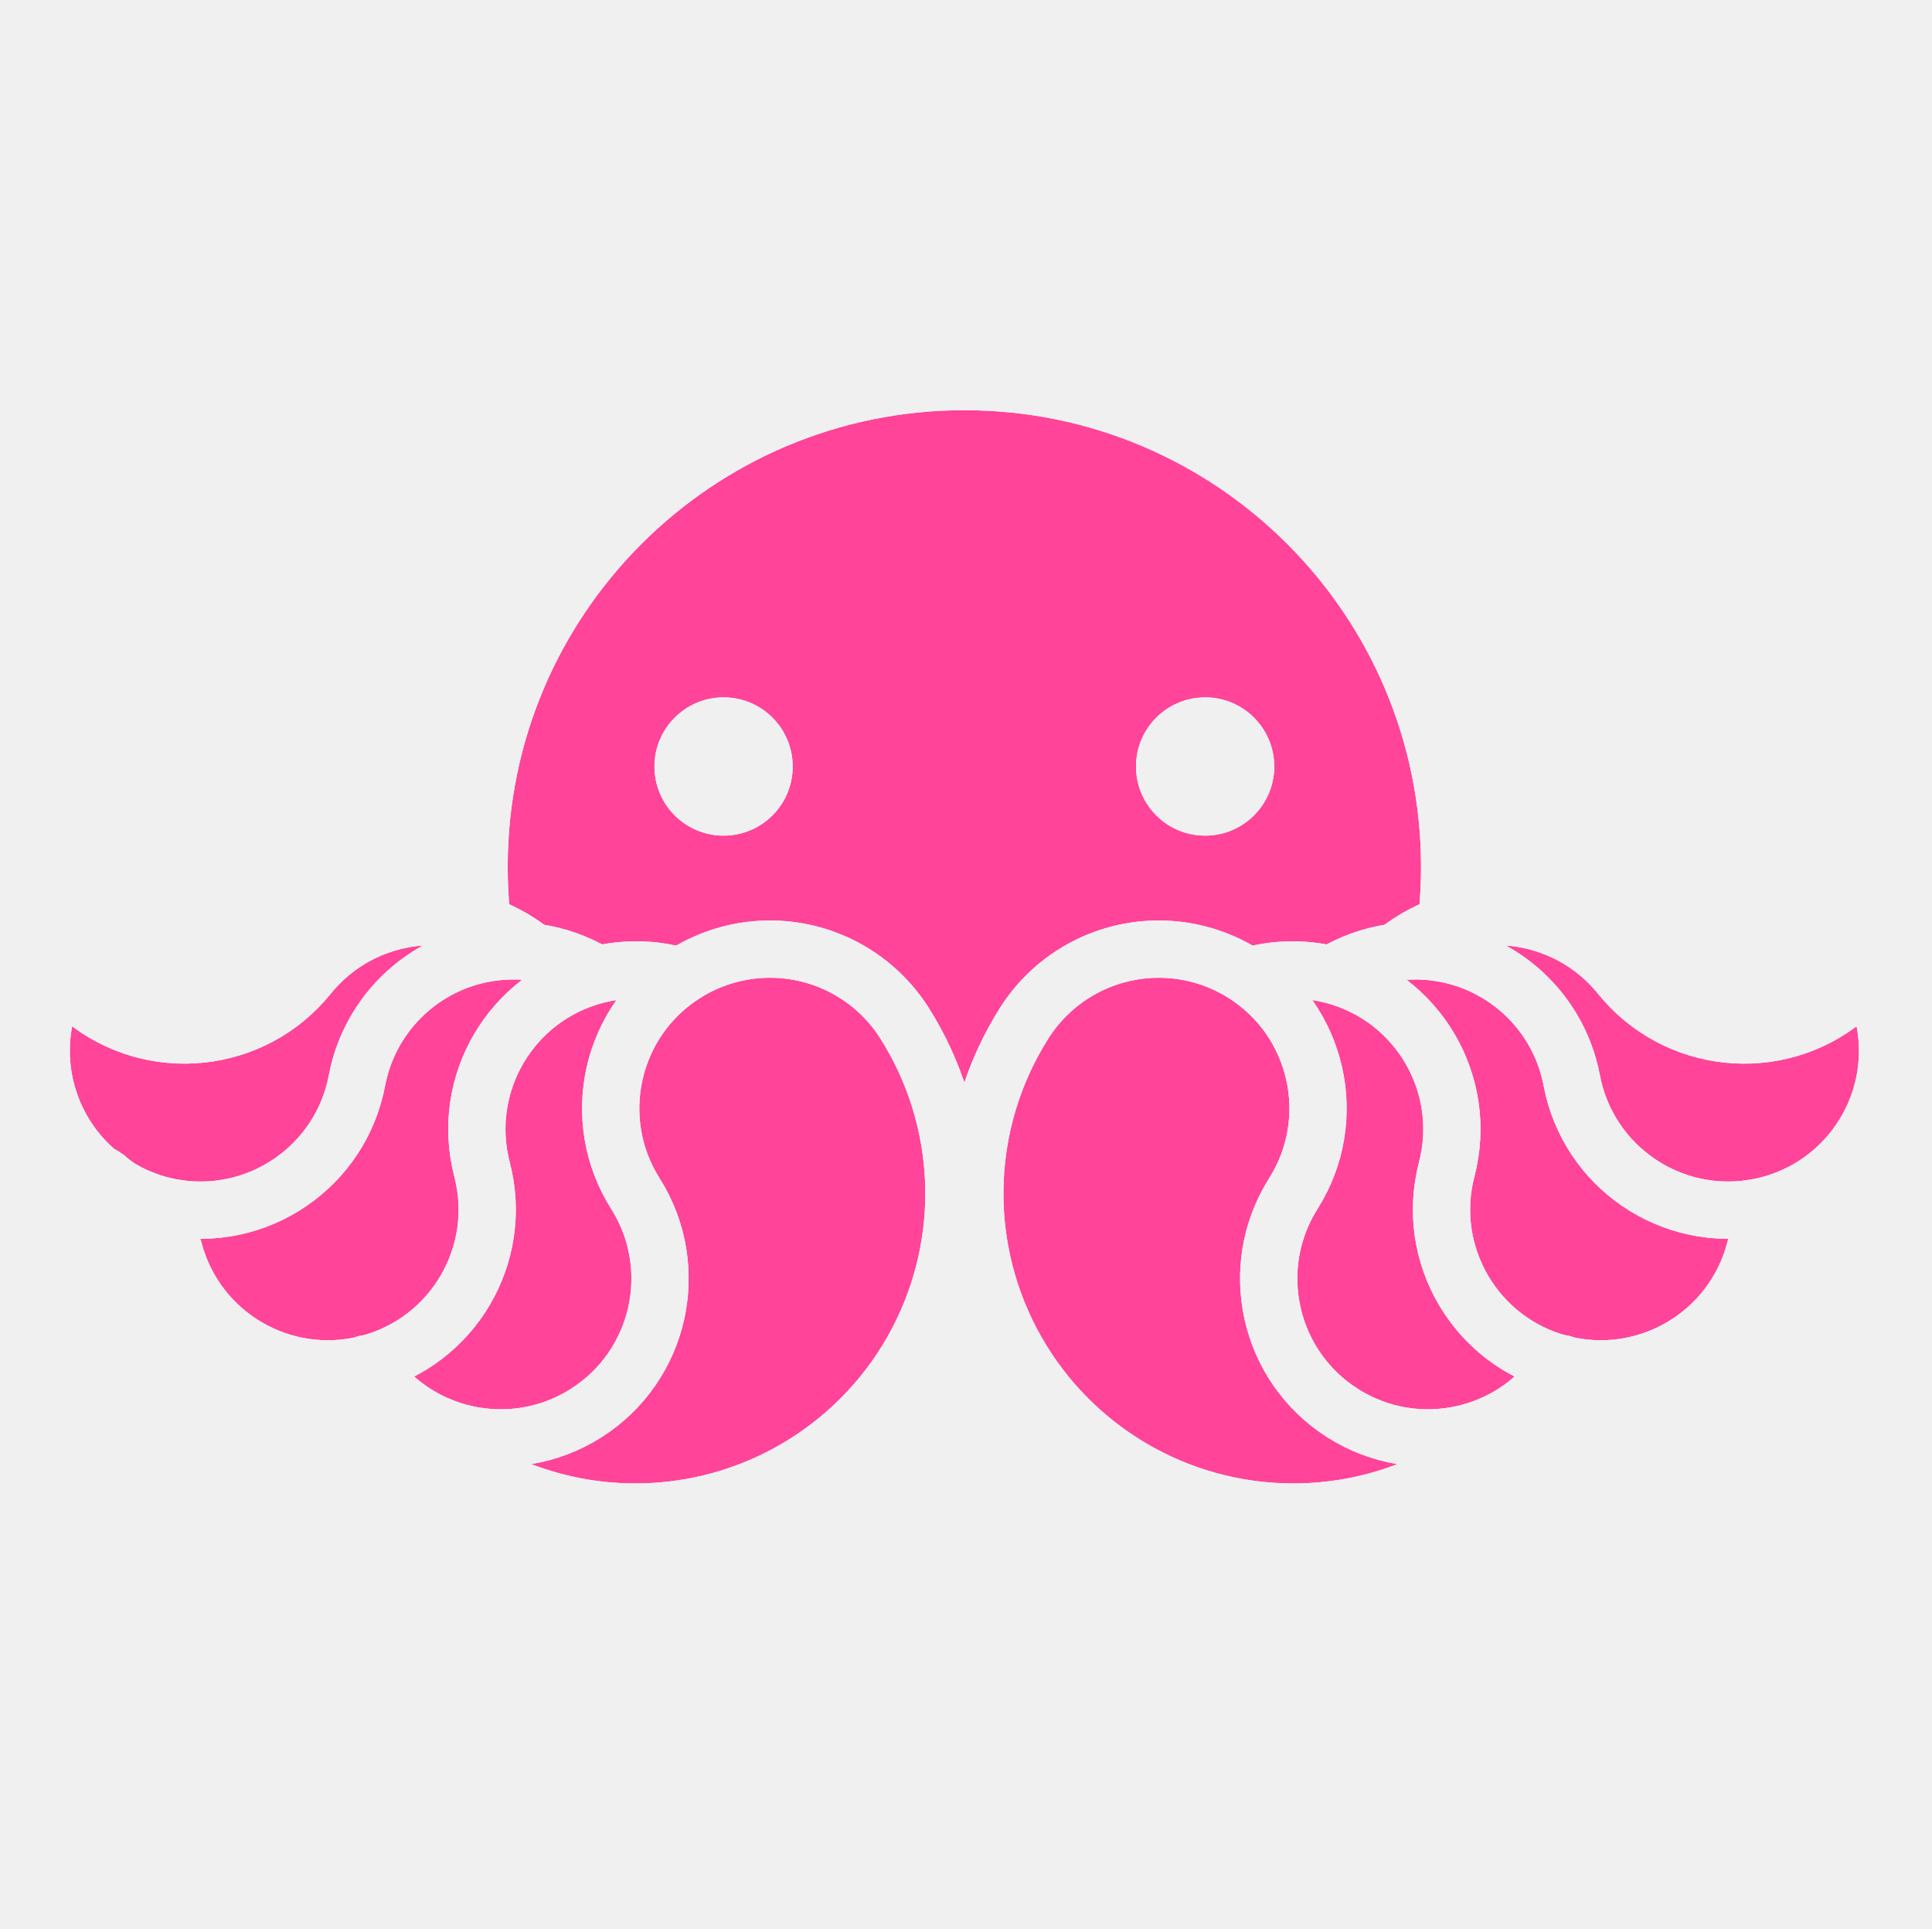
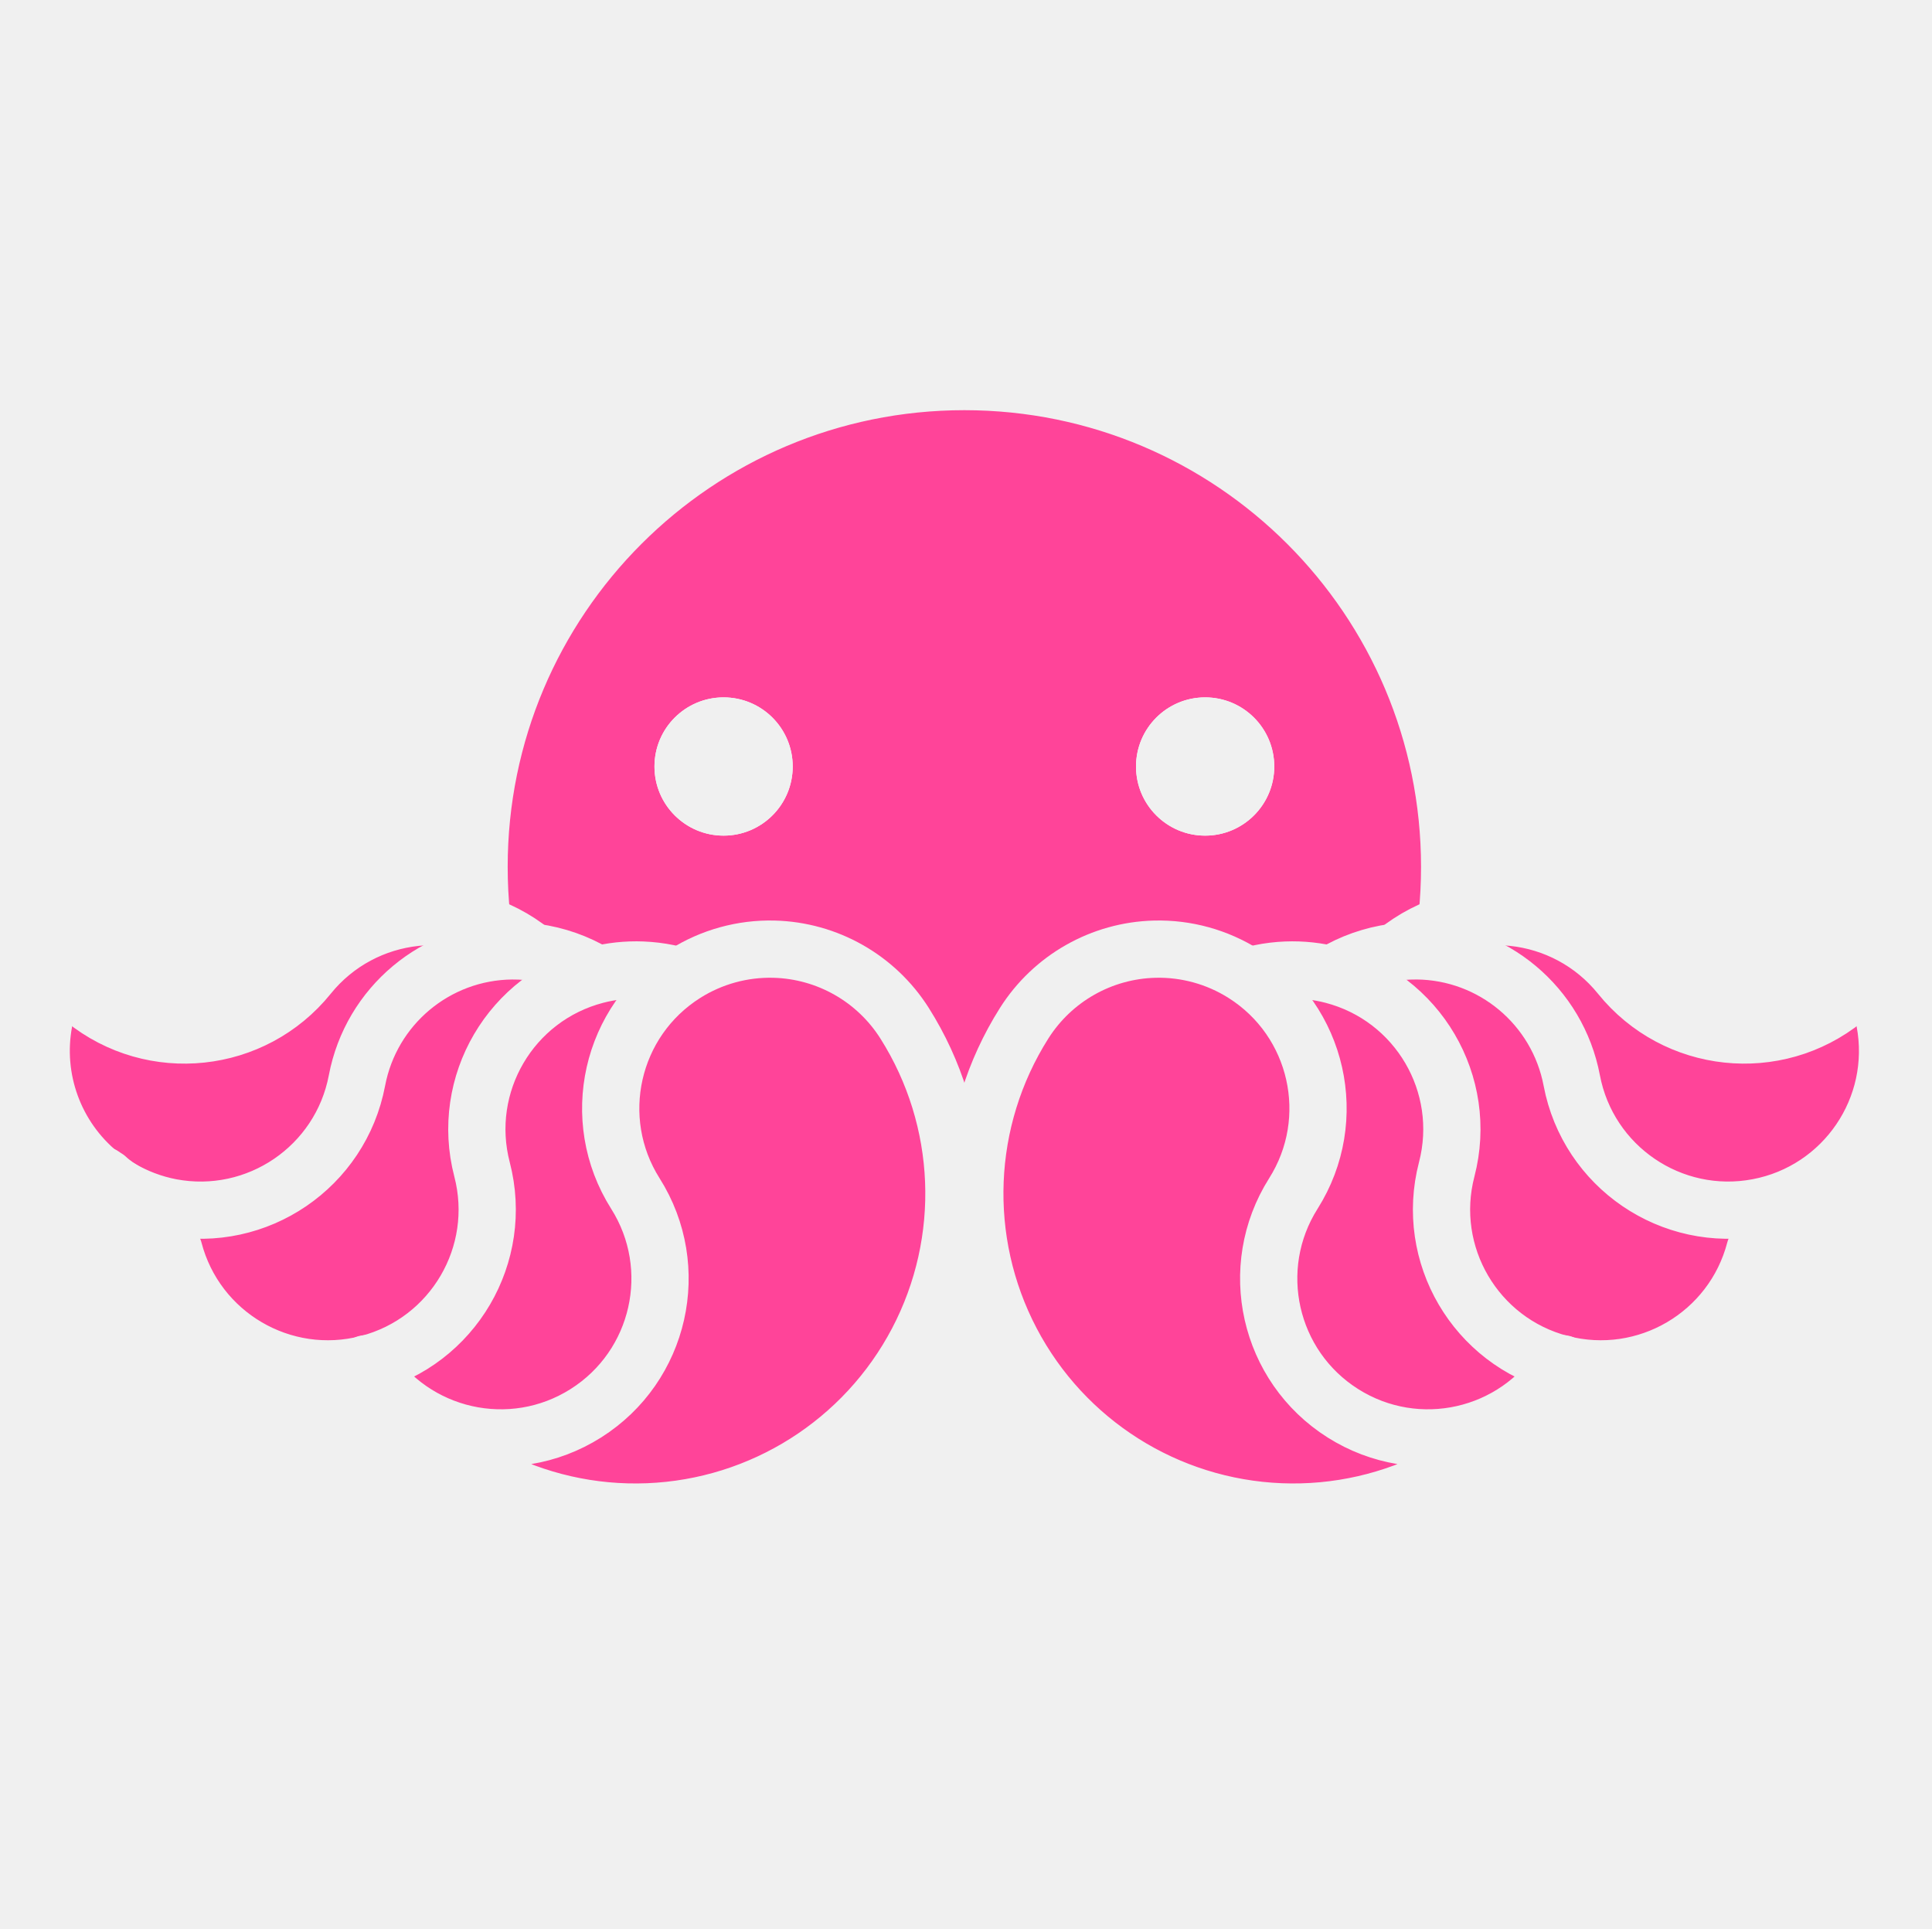
<svg xmlns="http://www.w3.org/2000/svg" id="svg5" version="1.1" viewBox="0 0 280.774 280.277" height="280.277mm" width="280.774mm">
  <defs id="defs2">
    <clipPath clipPathUnits="userSpaceOnUse" id="clipPath43826-1">
-       <rect style="opacity:1;fill:none;fill-opacity:1;fill-rule:evenodd;stroke:#ffffff;stroke-width:0.521;stroke-linejoin:round;stroke-dasharray:none;stroke-opacity:1;stop-color:#000000" id="rect43828-9" width="42.213" height="25.122" x="113.736" y="241.984" />
+       <rect style="opacity:1;fill:none;fill-opacity:1;fill-rule:evenodd;stroke:none;stroke-width:0.521;stroke-linejoin:round;stroke-dasharray:none;stroke-opacity:1;stop-color:#000000" id="rect43828-9" width="42.213" height="25.122" x="113.736" y="241.984" />
    </clipPath>
    <mask maskUnits="userSpaceOnUse" id="mask28865">
      <g id="g28893" transform="matrix(1.116653,0,0,1.116653,-22.11703,-26.45376)">
        <g id="g28875" transform="matrix(4.475212,0,0,4.475212,-445.0761,-1040.178)" clip-path="url(#clipPath43826-1)" style="fill:#ff4499;fill-opacity:1;stroke:#000000;stroke-width:1.601;stroke-dasharray:none;stroke-opacity:1">
          <circle style="opacity:1;fill:#ffffff;fill-opacity:1;fill-rule:evenodd;stroke:#000000;stroke-width:1.601;stroke-dasharray:none;stroke-opacity:1;stop-color:#000000" id="circle28867" cy="259.537" cx="132.118" r="13.572" />
          <g id="g28873" transform="translate(0.3176193)" style="fill:#000000;fill-opacity:1;stroke:#000000;stroke-opacity:1">
            <circle style="fill:#000000;fill-opacity:1;fill-rule:evenodd;stroke:#000000;stroke-width:0;stroke-dasharray:none;stroke-opacity:1;stop-color:#000000" id="circle28869" cy="256.73" cx="125.067" r="1.933" />
            <circle style="fill:#000000;fill-opacity:1;fill-rule:evenodd;stroke:#000000;stroke-width:0;stroke-dasharray:none;stroke-opacity:1;stop-color:#000000" id="circle28871" cy="256.73" cx="138.534" r="1.933" />
          </g>
        </g>
        <path id="path28877" style="fill:#ffffff;fill-opacity:1;fill-rule:evenodd;stroke:#000000;stroke-width:7.164;stroke-linejoin:round;stroke-dasharray:none;stroke-opacity:1;stop-color:#000000" d="m 33.068,109.891 a 39.868,39.868 0 0 0 -6.175,39.387 39.868,39.868 0 0 0 7.904,12.664 c 0.067,-1.142 0.995,-1.749 3.093,-2.173 0.021,-0.004 0.042,-0.007 0.062,-0.008 0.311,-0.016 0.579,0.313 0.871,0.452 0.749,0.709 1.634,1.273 2.523,1.832 1.106,0.673 2.183,1.379 3.164,2.226 0.843,0.748 1.291,1.721 1.546,2.797 0.241,0.904 0.094,1.76 -0.19,2.627 -0.073,0.222 -0.148,0.405 -0.224,0.557 a 39.868,39.868 0 0 0 12.272,4.068 39.868,39.868 0 0 0 37.198,-14.345 19.934,19.934 0 0 0 -2.99,-28.032 19.934,19.934 0 0 0 -28.031,2.99 19.934,19.934 0 0 1 -28.032,2.99 19.934,19.934 0 0 1 -2.99,-28.031 z m -7.524,22.821 c 0.352,0.004 0.941,0.13 1.917,0.251 1.913,-0.236 2.335,-0.495 2.412,0.192 3.13e-4,2e-5 6.11e-4,-1e-5 8.95e-4,0 v 0.008 c 0.034,0.318 -0.002,0.834 0,1.642 v 0.184 3.394 c 0,4.778 -4.826,4.778 -4.826,0 v -3.394 -0.184 c 0.002,-0.812 -0.035,-1.329 0,-1.646 v -0.004 h 4.63e-4 c 0.038,-0.336 0.158,-0.446 0.495,-0.442 z m 16.426,33.991 c -0.033,5.3e-4 -0.066,0.008 -0.098,0.023 0.031,0.057 0.062,0.114 0.093,0.17 0.415,0.66 0.826,1.332 1.264,1.985 a 39.868,39.868 0 0 0 0.346,0.207 c -0.595,-1.128 -1.159,-2.393 -1.606,-2.386 z" />
        <path id="path28879" style="fill:#ffffff;fill-opacity:1;fill-rule:evenodd;stroke:#000000;stroke-width:7.164;stroke-linejoin:round;stroke-dasharray:none;stroke-opacity:1;stop-color:#000000" d="m 89.564,131.816 a 19.934,19.934 0 0 0 -19.402,16.224 19.934,19.934 0 0 1 -23.295,15.877 19.934,19.934 0 0 1 -6.354,-2.406 c 0.275,0.181 0.554,0.358 0.834,0.535 1.106,0.673 2.183,1.379 3.164,2.226 0.843,0.748 1.291,1.721 1.546,2.797 0.241,0.904 0.094,1.76 -0.19,2.627 -1.259,3.836 -2.974,-3.452 -3.994,-2.968 0.031,0.057 0.062,0.114 0.093,0.17 1.069,1.701 2.111,3.487 3.664,4.8 3.649,3.083 0.528,6.725 -3.141,3.664 -1.938,-1.617 -3.279,-3.782 -4.608,-5.894 -1.055,-1.83 -1.929,-3.762 -2.715,-5.721 -0.887,-2.389 -0.28,-3.37 2.724,-3.977 0.021,-0.004 0.042,-0.007 0.062,-0.008 0.005,-2.4e-4 0.009,8e-5 0.014,0 a 19.934,19.934 0 0 1 -6.976,-19.14 39.868,39.868 0 0 0 13.161,37.633 39.868,39.868 0 0 0 19.012,9.012 c 0.093,-1.239 1.107,-2.219 2.452,-2.231 0.35,-0.003 0.723,0.06 1.108,0.201 0.314,0.03 0.753,0.141 1.104,0.23 0.839,0.241 1.626,0.611 2.409,0.99 0.652,0.355 1.181,0.844 1.639,1.399 a 39.868,39.868 0 0 0 11.447,-2.182 39.868,39.868 0 0 0 26.011,-30.214 19.934,19.934 0 0 0 -15.877,-23.295 19.934,19.934 0 0 0 -3.892,-0.347 z m -48.186,36.178 c -1.3e-4,0.002 -3.37e-4,0.004 -4.62e-4,0.006 0.005,0.01 0.005,0.005 4.62e-4,-0.006 z" />
        <path id="path28881" style="fill:#ffffff;fill-opacity:1;fill-rule:evenodd;stroke:#000000;stroke-width:7.164;stroke-linejoin:round;stroke-dasharray:none;stroke-opacity:1;stop-color:#000000" d="m 105.893,134.219 a 19.934,19.934 0 0 0 -5.816,0.629 A 19.934,19.934 0 0 0 85.814,159.164 19.934,19.934 0 0 1 71.551,183.481 19.934,19.934 0 0 1 47.234,169.218 39.868,39.868 0 0 0 70.152,195.821 c -0.158,-0.328 -0.295,-0.702 -0.402,-1.125 -0.014,-0.057 -0.029,-0.114 -0.043,-0.17 -0.031,0.002 -0.062,0.003 -0.093,0.005 -2.954,0.215 -4.078,-1.592 -3.369,-3.058 -0.172,-0.119 -0.343,-0.239 -0.512,-0.362 -0.827,-0.64 -1.601,-1.379 -2.186,-2.25 -1.063,-1.876 0.176,-3.809 2.068,-3.825 0.35,-0.003 0.723,0.06 1.108,0.201 0.314,0.03 0.753,0.141 1.104,0.23 0.839,0.241 1.626,0.611 2.409,0.99 1.226,0.668 2.018,1.805 2.717,2.976 0.098,0.177 0.191,0.356 0.28,0.538 0.147,0.069 0.25,0.118 0.354,0.168 0.173,0.038 0.347,0.077 0.52,0.117 1.093,0.299 2.22,0.468 3.285,0.862 -0.115,1.522 0.104,3.107 -0.346,4.565 -0.11,0.357 -0.736,0.158 -1.11,0.15 -0.461,-0.01 -0.925,-0.081 -1.384,-0.193 -0.121,0.659 -0.406,1.167 -0.783,1.505 a 39.868,39.868 0 0 0 1.461,0.458 39.868,39.868 0 0 0 38.58,-10.053 39.868,39.868 0 0 0 10.583,-38.438 19.934,19.934 0 0 0 -18.501,-14.892 z" />
        <path id="path28883" style="fill:#ffffff;fill-opacity:1;fill-rule:evenodd;stroke:#000000;stroke-width:7.164;stroke-linejoin:round;stroke-dasharray:none;stroke-opacity:1;stop-color:#000000" d="m 122.359,131.603 a 19.934,19.934 0 0 0 -11.156,3.078 19.934,19.934 0 0 0 -6.197,27.502 19.934,19.934 0 0 1 -6.197,27.501 19.934,19.934 0 0 1 -27.501,-6.197 39.868,39.868 0 0 0 35.299,18.532 39.868,39.868 0 0 0 33.698,-21.304 39.868,39.868 0 0 0 -1.601,-39.836 19.934,19.934 0 0 0 -16.345,-9.276 z" />
        <path id="path28885" style="fill:#ffffff;fill-opacity:1;fill-rule:evenodd;stroke:#000000;stroke-width:7.164;stroke-linejoin:round;stroke-dasharray:none;stroke-opacity:1;stop-color:#000000" d="m 259.294,109.891 a 19.934,19.934 0 0 1 -2.99,28.031 19.934,19.934 0 0 1 -28.032,-2.99 19.934,19.934 0 0 0 -28.031,-2.99 19.934,19.934 0 0 0 -2.99,28.032 39.868,39.868 0 0 0 37.198,14.345 39.868,39.868 0 0 0 12.431,-4.149 c 0.055,-0.797 0.298,-1.584 0.657,-2.356 0.63,-1.186 1.596,-2.014 2.74,-2.644 0.304,-0.457 0.59,-0.925 0.932,-1.357 0.162,-0.271 0.396,-0.496 0.612,-0.724 0.975,-1.03 1.982,-1.443 2.825,-1.429 0.927,0.015 1.655,0.548 1.927,1.345 a 39.868,39.868 0 0 0 8.9,-13.728 39.868,39.868 0 0 0 -6.175,-39.387 z m 4.666,21.914 c 1.226,0.004 2.428,1.241 2.344,3.666 -0.036,1.04 -0.047,2.092 -0.287,3.109 -0.859,0.599 -1.553,1.581 -2.578,1.796 -1.601,0.335 -2.43,-1.93 -2.4,-3.039 v -1.516 c 0,-1.669 0.589,-2.755 1.355,-3.258 0.448,-0.509 1.009,-0.761 1.565,-0.759 z" />
        <path id="path28887" style="fill:#ffffff;fill-opacity:1;fill-rule:evenodd;stroke:#000000;stroke-width:7.164;stroke-linejoin:round;stroke-dasharray:none;stroke-opacity:1;stop-color:#000000" d="m 202.798,131.816 a 19.934,19.934 0 0 0 -3.892,0.347 19.934,19.934 0 0 0 -15.877,23.295 39.868,39.868 0 0 0 26.011,30.214 39.868,39.868 0 0 0 9.575,2.049 c 0.365,-0.337 0.784,-0.611 1.115,-0.806 1.253,-0.633 2.556,-1.226 3.949,-1.465 0.863,-0.148 1.6,-0.109 2.199,0.058 0.446,-0.11 0.923,-0.194 1.381,-0.188 0.617,0.008 1.201,0.177 1.636,0.658 0.31,0.342 0.471,0.782 0.626,1.226 a 39.868,39.868 0 0 0 18.689,-8.951 39.868,39.868 0 0 0 13.161,-37.633 19.934,19.934 0 0 1 -15.877,23.295 19.934,19.934 0 0 1 -23.295,-15.877 19.934,19.934 0 0 0 -19.402,-16.224 z m 51.765,29.845 c 0.027,-3.9e-4 0.053,-4.4e-4 0.08,0 1.899,0.032 2.966,2.232 0.976,4.443 0.05,0.14 0.101,0.292 0.154,0.46 0.291,0.929 -0.53,2.042 -0.974,2.799 -0.635,1.053 -1.345,2.052 -2.136,2.993 -0.679,0.91 -1.449,1.717 -2.392,2.349 -2.08,0.537 -1.746,0.841 -3.812,-1.84 -0.274,-0.356 0.085,-1.482 0.409,-2.312 -0.008,-0.927 0.253,-1.842 0.669,-2.737 0.63,-1.186 1.596,-2.014 2.74,-2.644 0.304,-0.457 0.59,-0.925 0.932,-1.357 0.162,-0.271 0.396,-0.496 0.612,-0.724 0.945,-0.998 1.919,-1.417 2.745,-1.429 z" />
        <path id="path28889" style="fill:#ffffff;fill-opacity:1;fill-rule:evenodd;stroke:#000000;stroke-width:7.164;stroke-linejoin:round;stroke-dasharray:none;stroke-opacity:1;stop-color:#000000" d="m 186.469,134.219 a 19.934,19.934 0 0 0 -18.501,14.892 39.868,39.868 0 0 0 10.583,38.438 39.868,39.868 0 0 0 38.579,10.053 39.868,39.868 0 0 0 27.996,-28.384 19.934,19.934 0 0 1 -24.316,14.263 19.934,19.934 0 0 1 -14.263,-24.316 19.934,19.934 0 0 0 -14.263,-24.316 19.934,19.934 0 0 0 -5.816,-0.629 z m 40.791,51.102 c 0.617,0.008 1.201,0.177 1.636,0.658 0.485,0.536 0.607,1.312 0.91,1.969 -0.115,0.448 -0.174,0.913 -0.345,1.343 -0.375,0.946 -1.485,1.682 -2.304,2.163 -0.951,0.523 -1.97,0.912 -2.984,1.296 -0.547,0.325 -1.341,0.254 -1.856,0.567 -0.108,0.056 -0.222,0.101 -0.336,0.144 -0.133,0.596 -0.425,1.111 -0.771,1.626 -0.408,0.652 -1.139,0.879 -1.882,0.787 -0.116,0.369 -0.389,0.368 -0.944,-0.289 -1.141,-0.57 -1.957,-1.873 -1.078,-3.449 -0.006,0.049 -0.013,0.088 -0.019,0.134 0.017,-0.078 0.036,-0.169 0.057,-0.283 0.156,-0.625 0.398,-1.208 0.783,-1.689 -0.091,-0.136 -0.171,-0.28 -0.234,-0.432 -0.558,-1.34 0.951,-2.428 1.838,-2.949 1.253,-0.633 2.556,-1.226 3.949,-1.465 0.863,-0.148 1.6,-0.109 2.199,0.058 0.446,-0.11 0.923,-0.194 1.381,-0.188 z m -8.876,10.263 c 0.3,0.15 0.623,0.249 0.944,0.289 0.226,-0.719 -0.142,-2.836 -0.178,-4.227 -0.346,-0.305 -0.76,-0.379 -1.276,-0.003 -0.151,0.11 -0.268,0.261 -0.402,0.391 -0.106,0.176 -0.174,0.329 -0.214,0.43 -0.296,1.933 -0.475,1.058 0.946,2.897 0.064,0.082 0.123,0.155 0.18,0.223 z m 8.991,-5.446 c -0.028,0.002 -0.137,0.014 -0.181,0.02 -0.039,0.005 -0.073,0.01 -0.104,0.015 0.091,-0.008 0.184,-0.019 0.279,-0.033 0.015,-0.002 0.015,-0.003 0.005,-0.002 z" />
        <path id="path28891" style="fill:#ffffff;fill-opacity:1;fill-rule:evenodd;stroke:#000000;stroke-width:7.164;stroke-linejoin:round;stroke-dasharray:none;stroke-opacity:1;stop-color:#000000" d="m 170.003,131.603 a 19.934,19.934 0 0 0 -16.345,9.276 39.868,39.868 0 0 0 -1.601,39.836 39.868,39.868 0 0 0 33.698,21.304 39.868,39.868 0 0 0 35.299,-18.532 19.934,19.934 0 0 1 -27.501,6.197 19.934,19.934 0 0 1 -6.197,-27.501 19.934,19.934 0 0 0 -6.197,-27.502 19.934,19.934 0 0 0 -11.156,-3.078 z" />
      </g>
    </mask>
  </defs>
  <g id="layer1" transform="translate(-1.684857,-42.25497)">
    <g id="g25752" transform="matrix(1.039888,0,0,1.039888,-4.910386,54.8814)" mask="url(#mask28865)">
-       <g id="g40705-1" transform="matrix(4.99726,0,0,4.99726,-519.1127,-1187.972)" clip-path="url(#clipPath43826-1)" style="fill:#ff4499;fill-opacity:1;stroke:#ffffff;stroke-width:1.601;stroke-dasharray:none;stroke-opacity:1">
-         <circle style="opacity:1;fill:#ff4499;fill-opacity:1;fill-rule:evenodd;stroke:#ffffff;stroke-width:1.601;stroke-dasharray:none;stroke-opacity:1;stop-color:#000000" id="path244-3-7-7" cy="259.537" cx="132.118" r="13.572" />
+       <g id="g40705-1" transform="matrix(4.99726,0,0,4.99726,-519.1127,-1187.972)" clip-path="url(#clipPath43826-1)" style="fill:#ff4499;fill-opacity:1;stroke:none;stroke-width:1.601;stroke-dasharray:none;stroke-opacity:1">
+         <circle style="opacity:1;fill:#ff4499;fill-opacity:1;fill-rule:evenodd;stroke:none;stroke-width:1.601;stroke-dasharray:none;stroke-opacity:1;stop-color:#000000" id="path244-3-7-7" cy="259.537" cx="132.118" r="13.572" />
        <g id="g25701" transform="translate(0.3176193)">
-           <circle style="fill:#ffffff;fill-opacity:1;fill-rule:evenodd;stroke:#ffffff;stroke-width:0;stroke-dasharray:none;stroke-opacity:1;stop-color:#000000" id="path244-3-2-8-4" cy="256.73" cx="125.067" r="1.933" />
-           <circle style="fill:#ffffff;fill-opacity:1;fill-rule:evenodd;stroke:#ffffff;stroke-width:0;stroke-dasharray:none;stroke-opacity:1;stop-color:#000000" id="path244-3-2-2-2-9" cy="256.73" cx="138.534" r="1.933" />
+           <circle style="fill:#ffffff;fill-opacity:1;fill-rule:evenodd;stroke:none;stroke-width:0;stroke-dasharray:none;stroke-opacity:1;stop-color:#000000" id="path244-3-2-8-4" cy="256.73" cx="125.067" r="1.933" />
+           <circle style="fill:#ffffff;fill-opacity:1;fill-rule:evenodd;stroke:none;stroke-width:0;stroke-dasharray:none;stroke-opacity:1;stop-color:#000000" id="path244-3-2-2-2-9" cy="256.73" cx="138.534" r="1.933" />
        </g>
      </g>
-       <path id="path244-9-5-8-6-8-5-96-8-7-98" style="fill:#ff4499;fill-opacity:1;fill-rule:evenodd;stroke:#ffffff;stroke-width:8;stroke-linejoin:round;stroke-dasharray:none;stroke-opacity:1;stop-color:#000000" d="M 14.808,96.257 A 44.518,44.518 0 0 0 7.913,140.238 44.518,44.518 0 0 0 16.738,154.379 c 0.075,-1.275 1.111,-1.953 3.454,-2.427 0.024,-0.005 0.047,-0.008 0.07,-0.009 0.347,-0.018 0.647,0.349 0.973,0.504 0.836,0.791 1.824,1.421 2.817,2.045 1.235,0.752 2.438,1.54 3.533,2.486 0.941,0.835 1.441,1.922 1.726,3.123 0.269,1.009 0.105,1.965 -0.212,2.934 -0.081,0.248 -0.165,0.453 -0.25,0.622 a 44.518,44.518 0 0 0 13.704,4.543 44.518,44.518 0 0 0 41.537,-16.019 22.259,22.259 0 0 0 -3.339,-31.302 22.259,22.259 0 0 0 -31.301,3.339 22.259,22.259 0 0 1 -31.302,3.339 22.259,22.259 0 0 1 -3.339,-31.301 z M 6.406,121.74 c 0.393,0.004 1.051,0.145 2.141,0.28 2.137,-0.264 2.607,-0.553 2.693,0.214 3.5e-4,2e-5 6.83e-4,-1e-5 10e-4,0 v 0.009 c 0.038,0.355 -0.003,0.931 0,1.833 v 0.205 3.79 c 0,5.335 -5.389,5.335 -5.389,0 v -3.79 -0.205 c 0.003,-0.907 -0.039,-1.484 0,-1.838 v -0.004 h 5.17e-4 c 0.042,-0.375 0.176,-0.498 0.553,-0.494 z M 24.748,159.696 c -0.037,5.9e-4 -0.073,0.009 -0.109,0.026 0.035,0.063 0.069,0.127 0.104,0.19 0.463,0.737 0.922,1.487 1.411,2.216 a 44.518,44.518 0 0 0 0.387,0.232 c -0.664,-1.26 -1.294,-2.672 -1.793,-2.664 z" />
-       <path id="path244-9-5-8-6-8-1-8-3-0" style="fill:#ff4499;fill-opacity:1;fill-rule:evenodd;stroke:#ffffff;stroke-width:8;stroke-linejoin:round;stroke-dasharray:none;stroke-opacity:1;stop-color:#000000" d="m 77.894,120.739 a 22.259,22.259 0 0 0 -21.666,18.116 22.259,22.259 0 0 1 -26.012,17.729 22.259,22.259 0 0 1 -7.096,-2.687 c 0.307,0.203 0.619,0.4 0.932,0.597 1.235,0.752 2.438,1.54 3.533,2.486 0.941,0.835 1.441,1.922 1.726,3.123 0.269,1.009 0.105,1.965 -0.212,2.934 -1.405,4.283 -3.321,-3.855 -4.46,-3.314 0.035,0.063 0.069,0.127 0.104,0.19 1.194,1.899 2.357,3.894 4.092,5.359 4.075,3.443 0.589,7.509 -3.507,4.092 -2.165,-1.806 -3.662,-4.223 -5.146,-6.581 -1.178,-2.043 -2.154,-4.201 -3.031,-6.389 -0.991,-2.668 -0.313,-3.763 3.042,-4.441 0.024,-0.005 0.047,-0.008 0.07,-0.009 0.005,-2.7e-4 0.01,9e-5 0.015,0 a 22.259,22.259 0 0 1 -7.79,-21.372 44.518,44.518 0 0 0 14.696,42.023 44.518,44.518 0 0 0 21.23,10.063 c 0.104,-1.384 1.237,-2.478 2.738,-2.491 0.391,-0.003 0.808,0.067 1.237,0.224 0.35,0.034 0.841,0.158 1.233,0.257 0.937,0.269 1.816,0.682 2.69,1.105 0.728,0.397 1.319,0.942 1.83,1.562 A 44.518,44.518 0 0 0 70.925,180.878 44.518,44.518 0 0 0 99.97,147.139 22.259,22.259 0 0 0 82.241,121.126 22.259,22.259 0 0 0 77.894,120.739 Z m -53.808,40.399 c -1.45e-4,0.002 -3.77e-4,0.005 -5.16e-4,0.007 0.006,0.011 0.006,0.006 5.16e-4,-0.007 z" />
-       <path id="path244-9-5-8-6-6-3-8-3" style="fill:#ff4499;fill-opacity:1;fill-rule:evenodd;stroke:#ffffff;stroke-width:8;stroke-linejoin:round;stroke-dasharray:none;stroke-opacity:1;stop-color:#000000" d="m 96.128,123.422 a 22.259,22.259 0 0 0 -6.494,0.702 22.259,22.259 0 0 0 -15.927,27.153 22.259,22.259 0 0 1 -15.927,27.153 22.259,22.259 0 0 1 -27.153,-15.927 44.518,44.518 0 0 0 25.591,29.707 c -0.177,-0.366 -0.329,-0.784 -0.449,-1.256 -0.016,-0.063 -0.032,-0.127 -0.048,-0.19 -0.035,0.002 -0.069,0.003 -0.104,0.006 -3.299,0.24 -4.554,-1.777 -3.763,-3.415 -0.192,-0.133 -0.383,-0.267 -0.572,-0.405 -0.924,-0.715 -1.788,-1.54 -2.441,-2.513 -1.187,-2.095 0.196,-4.253 2.309,-4.272 0.391,-0.003 0.808,0.067 1.237,0.224 0.35,0.034 0.841,0.158 1.233,0.257 0.937,0.269 1.816,0.682 2.69,1.105 1.369,0.746 2.254,2.016 3.034,3.323 0.11,0.198 0.214,0.398 0.312,0.6 0.164,0.077 0.279,0.132 0.396,0.188 0.194,0.043 0.387,0.086 0.58,0.131 1.22,0.334 2.479,0.523 3.668,0.962 -0.129,1.699 0.117,3.469 -0.386,5.097 -0.123,0.398 -0.822,0.177 -1.239,0.168 -0.515,-0.011 -1.032,-0.091 -1.546,-0.215 -0.135,0.736 -0.453,1.303 -0.874,1.681 a 44.518,44.518 0 0 0 1.631,0.511 44.518,44.518 0 0 0 43.08,-11.226 44.518,44.518 0 0 0 11.818,-42.921 22.259,22.259 0 0 0 -20.659,-16.629 z" />
-       <path id="path244-9-5-8-8-1-9-6" style="fill:#ff4499;fill-opacity:1;fill-rule:evenodd;stroke:#ffffff;stroke-width:8;stroke-linejoin:round;stroke-dasharray:none;stroke-opacity:1;stop-color:#000000" d="m 114.515,120.501 a 22.259,22.259 0 0 0 -12.458,3.438 22.259,22.259 0 0 0 -6.92,30.71 22.259,22.259 0 0 1 -6.92,30.709 22.259,22.259 0 0 1 -30.709,-6.92 44.518,44.518 0 0 0 39.417,20.693 44.518,44.518 0 0 0 37.629,-23.789 44.518,44.518 0 0 0 -1.787,-44.483 22.259,22.259 0 0 0 -18.252,-10.358 z" />
-       <path id="path244-9-5-8-6-8-5-96-8-7-9-5" style="fill:#ff4499;fill-opacity:1;fill-rule:evenodd;stroke:#ffffff;stroke-width:8;stroke-linejoin:round;stroke-dasharray:none;stroke-opacity:1;stop-color:#000000" d="m 267.424,96.257 a 22.259,22.259 0 0 1 -3.339,31.301 22.259,22.259 0 0 1 -31.302,-3.339 22.259,22.259 0 0 0 -31.301,-3.339 22.259,22.259 0 0 0 -3.339,31.302 44.518,44.518 0 0 0 41.537,16.019 44.518,44.518 0 0 0 13.881,-4.633 c 0.061,-0.89 0.333,-1.769 0.733,-2.631 0.703,-1.324 1.782,-2.249 3.059,-2.952 0.339,-0.51 0.659,-1.033 1.04,-1.516 0.181,-0.302 0.442,-0.554 0.683,-0.808 1.089,-1.15 2.213,-1.611 3.154,-1.596 1.035,0.017 1.848,0.611 2.151,1.502 a 44.518,44.518 0 0 0 9.938,-15.329 44.518,44.518 0 0 0 -6.896,-43.981 z m 5.211,24.47 c 1.369,0.005 2.712,1.386 2.617,4.093 -0.04,1.161 -0.053,2.336 -0.32,3.472 -0.96,0.669 -1.734,1.766 -2.878,2.006 -1.788,0.374 -2.714,-2.155 -2.679,-3.393 v -1.693 c 0,-1.864 0.658,-3.076 1.514,-3.638 0.5,-0.569 1.126,-0.85 1.747,-0.847 z" />
-       <path id="path244-9-5-8-6-8-1-8-3-6-4" style="fill:#ff4499;fill-opacity:1;fill-rule:evenodd;stroke:#ffffff;stroke-width:8;stroke-linejoin:round;stroke-dasharray:none;stroke-opacity:1;stop-color:#000000" d="m 204.338,120.739 a 22.259,22.259 0 0 0 -4.346,0.388 22.259,22.259 0 0 0 -17.729,26.013 44.518,44.518 0 0 0 29.045,33.739 44.518,44.518 0 0 0 10.692,2.288 c 0.408,-0.376 0.875,-0.682 1.245,-0.9 1.399,-0.707 2.854,-1.369 4.41,-1.636 0.964,-0.165 1.786,-0.121 2.455,0.065 0.499,-0.123 1.03,-0.216 1.543,-0.21 0.689,0.009 1.341,0.197 1.827,0.734 0.346,0.382 0.526,0.873 0.699,1.369 a 44.518,44.518 0 0 0 20.869,-9.995 44.518,44.518 0 0 0 14.696,-42.023 22.259,22.259 0 0 1 -17.729,26.012 22.259,22.259 0 0 1 -26.012,-17.729 22.259,22.259 0 0 0 -21.666,-18.116 z m 57.804,33.326 c 0.03,-4.4e-4 0.059,-4.9e-4 0.089,0 2.12,0.035 3.312,2.493 1.089,4.961 0.056,0.156 0.113,0.326 0.172,0.514 0.325,1.037 -0.591,2.281 -1.088,3.125 -0.709,1.176 -1.502,2.291 -2.385,3.342 -0.759,1.016 -1.618,1.918 -2.671,2.623 -2.323,0.599 -1.95,0.939 -4.257,-2.055 -0.306,-0.397 0.094,-1.655 0.456,-2.582 -0.009,-1.036 0.283,-2.057 0.747,-3.056 0.703,-1.324 1.782,-2.249 3.059,-2.952 0.339,-0.51 0.659,-1.033 1.04,-1.516 0.181,-0.302 0.442,-0.554 0.683,-0.808 1.055,-1.114 2.143,-1.582 3.065,-1.596 z" />
-       <path id="path244-9-5-8-6-6-3-8-7-2" style="fill:#ff4499;fill-opacity:1;fill-rule:evenodd;stroke:#ffffff;stroke-width:8;stroke-linejoin:round;stroke-dasharray:none;stroke-opacity:1;stop-color:#000000" d="m 186.104,123.422 a 22.259,22.259 0 0 0 -20.659,16.629 44.518,44.518 0 0 0 11.818,42.921 44.518,44.518 0 0 0 43.08,11.226 44.518,44.518 0 0 0 31.262,-31.695 22.259,22.259 0 0 1 -27.153,15.927 22.259,22.259 0 0 1 -15.927,-27.153 22.259,22.259 0 0 0 -15.927,-27.153 22.259,22.259 0 0 0 -6.494,-0.702 z m 45.549,57.063 c 0.689,0.009 1.341,0.197 1.827,0.734 0.542,0.598 0.677,1.466 1.016,2.198 -0.128,0.5 -0.195,1.019 -0.385,1.499 -0.419,1.056 -1.658,1.878 -2.573,2.415 -1.062,0.584 -2.2,1.018 -3.332,1.447 -0.611,0.363 -1.498,0.284 -2.072,0.634 -0.121,0.062 -0.248,0.113 -0.375,0.161 -0.149,0.666 -0.475,1.24 -0.861,1.815 -0.455,0.728 -1.271,0.981 -2.102,0.878 -0.129,0.412 -0.435,0.411 -1.054,-0.322 -1.274,-0.636 -2.185,-2.092 -1.204,-3.851 -0.007,0.055 -0.014,0.098 -0.022,0.149 0.019,-0.087 0.04,-0.189 0.064,-0.316 0.174,-0.697 0.445,-1.349 0.874,-1.886 -0.102,-0.152 -0.19,-0.312 -0.261,-0.483 -0.624,-1.496 1.062,-2.711 2.052,-3.293 1.399,-0.707 2.854,-1.369 4.41,-1.636 0.964,-0.165 1.786,-0.121 2.455,0.065 0.499,-0.123 1.03,-0.216 1.543,-0.21 z m -9.911,11.46 c 0.335,0.167 0.696,0.278 1.054,0.322 0.252,-0.803 -0.159,-3.166 -0.199,-4.72 -0.386,-0.341 -0.849,-0.424 -1.425,-0.003 -0.169,0.123 -0.299,0.291 -0.449,0.437 -0.119,0.196 -0.194,0.367 -0.239,0.48 -0.331,2.158 -0.53,1.181 1.056,3.235 0.071,0.092 0.137,0.173 0.201,0.249 z m 10.04,-6.082 c -0.031,0.002 -0.153,0.015 -0.202,0.022 -0.044,0.006 -0.082,0.011 -0.116,0.017 0.102,-0.009 0.205,-0.022 0.312,-0.037 0.016,-0.002 0.017,-0.003 0.006,-0.002 z" />
-       <path id="path244-9-5-8-8-1-9-0-3" style="fill:#ff4499;fill-opacity:1;fill-rule:evenodd;stroke:#ffffff;stroke-width:8;stroke-linejoin:round;stroke-dasharray:none;stroke-opacity:1;stop-color:#000000" d="m 167.717,120.501 a 22.259,22.259 0 0 0 -18.252,10.358 44.518,44.518 0 0 0 -1.787,44.483 44.518,44.518 0 0 0 37.629,23.789 44.518,44.518 0 0 0 39.417,-20.693 22.259,22.259 0 0 1 -30.709,6.92 22.259,22.259 0 0 1 -6.92,-30.709 22.259,22.259 0 0 0 -6.92,-30.71 22.259,22.259 0 0 0 -12.458,-3.438 z" />
+       <path id="path244-9-5-8-6-8-5-96-8-7-98" style="fill:#ff4499;fill-opacity:1;fill-rule:evenodd;stroke:none;stroke-width:8;stroke-linejoin:round;stroke-dasharray:none;stroke-opacity:1;stop-color:#000000" d="M 14.808,96.257 A 44.518,44.518 0 0 0 7.913,140.238 44.518,44.518 0 0 0 16.738,154.379 c 0.075,-1.275 1.111,-1.953 3.454,-2.427 0.024,-0.005 0.047,-0.008 0.07,-0.009 0.347,-0.018 0.647,0.349 0.973,0.504 0.836,0.791 1.824,1.421 2.817,2.045 1.235,0.752 2.438,1.54 3.533,2.486 0.941,0.835 1.441,1.922 1.726,3.123 0.269,1.009 0.105,1.965 -0.212,2.934 -0.081,0.248 -0.165,0.453 -0.25,0.622 a 44.518,44.518 0 0 0 13.704,4.543 44.518,44.518 0 0 0 41.537,-16.019 22.259,22.259 0 0 0 -3.339,-31.302 22.259,22.259 0 0 0 -31.301,3.339 22.259,22.259 0 0 1 -31.302,3.339 22.259,22.259 0 0 1 -3.339,-31.301 z M 6.406,121.74 c 0.393,0.004 1.051,0.145 2.141,0.28 2.137,-0.264 2.607,-0.553 2.693,0.214 3.5e-4,2e-5 6.83e-4,-1e-5 10e-4,0 v 0.009 c 0.038,0.355 -0.003,0.931 0,1.833 v 0.205 3.79 c 0,5.335 -5.389,5.335 -5.389,0 v -3.79 -0.205 c 0.003,-0.907 -0.039,-1.484 0,-1.838 v -0.004 h 5.17e-4 c 0.042,-0.375 0.176,-0.498 0.553,-0.494 z M 24.748,159.696 c -0.037,5.9e-4 -0.073,0.009 -0.109,0.026 0.035,0.063 0.069,0.127 0.104,0.19 0.463,0.737 0.922,1.487 1.411,2.216 a 44.518,44.518 0 0 0 0.387,0.232 c -0.664,-1.26 -1.294,-2.672 -1.793,-2.664 z" />
+       <path id="path244-9-5-8-6-8-1-8-3-0" style="fill:#ff4499;fill-opacity:1;fill-rule:evenodd;stroke:none;stroke-width:8;stroke-linejoin:round;stroke-dasharray:none;stroke-opacity:1;stop-color:#000000" d="m 77.894,120.739 a 22.259,22.259 0 0 0 -21.666,18.116 22.259,22.259 0 0 1 -26.012,17.729 22.259,22.259 0 0 1 -7.096,-2.687 c 0.307,0.203 0.619,0.4 0.932,0.597 1.235,0.752 2.438,1.54 3.533,2.486 0.941,0.835 1.441,1.922 1.726,3.123 0.269,1.009 0.105,1.965 -0.212,2.934 -1.405,4.283 -3.321,-3.855 -4.46,-3.314 0.035,0.063 0.069,0.127 0.104,0.19 1.194,1.899 2.357,3.894 4.092,5.359 4.075,3.443 0.589,7.509 -3.507,4.092 -2.165,-1.806 -3.662,-4.223 -5.146,-6.581 -1.178,-2.043 -2.154,-4.201 -3.031,-6.389 -0.991,-2.668 -0.313,-3.763 3.042,-4.441 0.024,-0.005 0.047,-0.008 0.07,-0.009 0.005,-2.7e-4 0.01,9e-5 0.015,0 a 22.259,22.259 0 0 1 -7.79,-21.372 44.518,44.518 0 0 0 14.696,42.023 44.518,44.518 0 0 0 21.23,10.063 c 0.104,-1.384 1.237,-2.478 2.738,-2.491 0.391,-0.003 0.808,0.067 1.237,0.224 0.35,0.034 0.841,0.158 1.233,0.257 0.937,0.269 1.816,0.682 2.69,1.105 0.728,0.397 1.319,0.942 1.83,1.562 A 44.518,44.518 0 0 0 70.925,180.878 44.518,44.518 0 0 0 99.97,147.139 22.259,22.259 0 0 0 82.241,121.126 22.259,22.259 0 0 0 77.894,120.739 Z m -53.808,40.399 c -1.45e-4,0.002 -3.77e-4,0.005 -5.16e-4,0.007 0.006,0.011 0.006,0.006 5.16e-4,-0.007 z" />
+       <path id="path244-9-5-8-6-6-3-8-3" style="fill:#ff4499;fill-opacity:1;fill-rule:evenodd;stroke:none;stroke-width:8;stroke-linejoin:round;stroke-dasharray:none;stroke-opacity:1;stop-color:#000000" d="m 96.128,123.422 a 22.259,22.259 0 0 0 -6.494,0.702 22.259,22.259 0 0 0 -15.927,27.153 22.259,22.259 0 0 1 -15.927,27.153 22.259,22.259 0 0 1 -27.153,-15.927 44.518,44.518 0 0 0 25.591,29.707 c -0.177,-0.366 -0.329,-0.784 -0.449,-1.256 -0.016,-0.063 -0.032,-0.127 -0.048,-0.19 -0.035,0.002 -0.069,0.003 -0.104,0.006 -3.299,0.24 -4.554,-1.777 -3.763,-3.415 -0.192,-0.133 -0.383,-0.267 -0.572,-0.405 -0.924,-0.715 -1.788,-1.54 -2.441,-2.513 -1.187,-2.095 0.196,-4.253 2.309,-4.272 0.391,-0.003 0.808,0.067 1.237,0.224 0.35,0.034 0.841,0.158 1.233,0.257 0.937,0.269 1.816,0.682 2.69,1.105 1.369,0.746 2.254,2.016 3.034,3.323 0.11,0.198 0.214,0.398 0.312,0.6 0.164,0.077 0.279,0.132 0.396,0.188 0.194,0.043 0.387,0.086 0.58,0.131 1.22,0.334 2.479,0.523 3.668,0.962 -0.129,1.699 0.117,3.469 -0.386,5.097 -0.123,0.398 -0.822,0.177 -1.239,0.168 -0.515,-0.011 -1.032,-0.091 -1.546,-0.215 -0.135,0.736 -0.453,1.303 -0.874,1.681 a 44.518,44.518 0 0 0 1.631,0.511 44.518,44.518 0 0 0 43.08,-11.226 44.518,44.518 0 0 0 11.818,-42.921 22.259,22.259 0 0 0 -20.659,-16.629 z" />
+       <path id="path244-9-5-8-8-1-9-6" style="fill:#ff4499;fill-opacity:1;fill-rule:evenodd;stroke:none;stroke-width:8;stroke-linejoin:round;stroke-dasharray:none;stroke-opacity:1;stop-color:#000000" d="m 114.515,120.501 a 22.259,22.259 0 0 0 -12.458,3.438 22.259,22.259 0 0 0 -6.92,30.71 22.259,22.259 0 0 1 -6.92,30.709 22.259,22.259 0 0 1 -30.709,-6.92 44.518,44.518 0 0 0 39.417,20.693 44.518,44.518 0 0 0 37.629,-23.789 44.518,44.518 0 0 0 -1.787,-44.483 22.259,22.259 0 0 0 -18.252,-10.358 z" />
+       <path id="path244-9-5-8-6-8-5-96-8-7-9-5" style="fill:#ff4499;fill-opacity:1;fill-rule:evenodd;stroke:none;stroke-width:8;stroke-linejoin:round;stroke-dasharray:none;stroke-opacity:1;stop-color:#000000" d="m 267.424,96.257 a 22.259,22.259 0 0 1 -3.339,31.301 22.259,22.259 0 0 1 -31.302,-3.339 22.259,22.259 0 0 0 -31.301,-3.339 22.259,22.259 0 0 0 -3.339,31.302 44.518,44.518 0 0 0 41.537,16.019 44.518,44.518 0 0 0 13.881,-4.633 c 0.061,-0.89 0.333,-1.769 0.733,-2.631 0.703,-1.324 1.782,-2.249 3.059,-2.952 0.339,-0.51 0.659,-1.033 1.04,-1.516 0.181,-0.302 0.442,-0.554 0.683,-0.808 1.089,-1.15 2.213,-1.611 3.154,-1.596 1.035,0.017 1.848,0.611 2.151,1.502 a 44.518,44.518 0 0 0 9.938,-15.329 44.518,44.518 0 0 0 -6.896,-43.981 z m 5.211,24.47 c 1.369,0.005 2.712,1.386 2.617,4.093 -0.04,1.161 -0.053,2.336 -0.32,3.472 -0.96,0.669 -1.734,1.766 -2.878,2.006 -1.788,0.374 -2.714,-2.155 -2.679,-3.393 v -1.693 c 0,-1.864 0.658,-3.076 1.514,-3.638 0.5,-0.569 1.126,-0.85 1.747,-0.847 z" />
+       <path id="path244-9-5-8-6-8-1-8-3-6-4" style="fill:#ff4499;fill-opacity:1;fill-rule:evenodd;stroke:none;stroke-width:8;stroke-linejoin:round;stroke-dasharray:none;stroke-opacity:1;stop-color:#000000" d="m 204.338,120.739 a 22.259,22.259 0 0 0 -4.346,0.388 22.259,22.259 0 0 0 -17.729,26.013 44.518,44.518 0 0 0 29.045,33.739 44.518,44.518 0 0 0 10.692,2.288 c 0.408,-0.376 0.875,-0.682 1.245,-0.9 1.399,-0.707 2.854,-1.369 4.41,-1.636 0.964,-0.165 1.786,-0.121 2.455,0.065 0.499,-0.123 1.03,-0.216 1.543,-0.21 0.689,0.009 1.341,0.197 1.827,0.734 0.346,0.382 0.526,0.873 0.699,1.369 a 44.518,44.518 0 0 0 20.869,-9.995 44.518,44.518 0 0 0 14.696,-42.023 22.259,22.259 0 0 1 -17.729,26.012 22.259,22.259 0 0 1 -26.012,-17.729 22.259,22.259 0 0 0 -21.666,-18.116 z m 57.804,33.326 c 0.03,-4.4e-4 0.059,-4.9e-4 0.089,0 2.12,0.035 3.312,2.493 1.089,4.961 0.056,0.156 0.113,0.326 0.172,0.514 0.325,1.037 -0.591,2.281 -1.088,3.125 -0.709,1.176 -1.502,2.291 -2.385,3.342 -0.759,1.016 -1.618,1.918 -2.671,2.623 -2.323,0.599 -1.95,0.939 -4.257,-2.055 -0.306,-0.397 0.094,-1.655 0.456,-2.582 -0.009,-1.036 0.283,-2.057 0.747,-3.056 0.703,-1.324 1.782,-2.249 3.059,-2.952 0.339,-0.51 0.659,-1.033 1.04,-1.516 0.181,-0.302 0.442,-0.554 0.683,-0.808 1.055,-1.114 2.143,-1.582 3.065,-1.596 z" />
+       <path id="path244-9-5-8-6-6-3-8-7-2" style="fill:#ff4499;fill-opacity:1;fill-rule:evenodd;stroke:none;stroke-width:8;stroke-linejoin:round;stroke-dasharray:none;stroke-opacity:1;stop-color:#000000" d="m 186.104,123.422 a 22.259,22.259 0 0 0 -20.659,16.629 44.518,44.518 0 0 0 11.818,42.921 44.518,44.518 0 0 0 43.08,11.226 44.518,44.518 0 0 0 31.262,-31.695 22.259,22.259 0 0 1 -27.153,15.927 22.259,22.259 0 0 1 -15.927,-27.153 22.259,22.259 0 0 0 -15.927,-27.153 22.259,22.259 0 0 0 -6.494,-0.702 z m 45.549,57.063 c 0.689,0.009 1.341,0.197 1.827,0.734 0.542,0.598 0.677,1.466 1.016,2.198 -0.128,0.5 -0.195,1.019 -0.385,1.499 -0.419,1.056 -1.658,1.878 -2.573,2.415 -1.062,0.584 -2.2,1.018 -3.332,1.447 -0.611,0.363 -1.498,0.284 -2.072,0.634 -0.121,0.062 -0.248,0.113 -0.375,0.161 -0.149,0.666 -0.475,1.24 -0.861,1.815 -0.455,0.728 -1.271,0.981 -2.102,0.878 -0.129,0.412 -0.435,0.411 -1.054,-0.322 -1.274,-0.636 -2.185,-2.092 -1.204,-3.851 -0.007,0.055 -0.014,0.098 -0.022,0.149 0.019,-0.087 0.04,-0.189 0.064,-0.316 0.174,-0.697 0.445,-1.349 0.874,-1.886 -0.102,-0.152 -0.19,-0.312 -0.261,-0.483 -0.624,-1.496 1.062,-2.711 2.052,-3.293 1.399,-0.707 2.854,-1.369 4.41,-1.636 0.964,-0.165 1.786,-0.121 2.455,0.065 0.499,-0.123 1.03,-0.216 1.543,-0.21 z m -9.911,11.46 c 0.335,0.167 0.696,0.278 1.054,0.322 0.252,-0.803 -0.159,-3.166 -0.199,-4.72 -0.386,-0.341 -0.849,-0.424 -1.425,-0.003 -0.169,0.123 -0.299,0.291 -0.449,0.437 -0.119,0.196 -0.194,0.367 -0.239,0.48 -0.331,2.158 -0.53,1.181 1.056,3.235 0.071,0.092 0.137,0.173 0.201,0.249 z m 10.04,-6.082 c -0.031,0.002 -0.153,0.015 -0.202,0.022 -0.044,0.006 -0.082,0.011 -0.116,0.017 0.102,-0.009 0.205,-0.022 0.312,-0.037 0.016,-0.002 0.017,-0.003 0.006,-0.002 z" />
+       <path id="path244-9-5-8-8-1-9-0-3" style="fill:#ff4499;fill-opacity:1;fill-rule:evenodd;stroke:none;stroke-width:8;stroke-linejoin:round;stroke-dasharray:none;stroke-opacity:1;stop-color:#000000" d="m 167.717,120.501 a 22.259,22.259 0 0 0 -18.252,10.358 44.518,44.518 0 0 0 -1.787,44.483 44.518,44.518 0 0 0 37.629,23.789 44.518,44.518 0 0 0 39.417,-20.693 22.259,22.259 0 0 1 -30.709,6.92 22.259,22.259 0 0 1 -6.92,-30.709 22.259,22.259 0 0 0 -6.92,-30.71 22.259,22.259 0 0 0 -12.458,-3.438 z" />
    </g>
  </g>
</svg>
